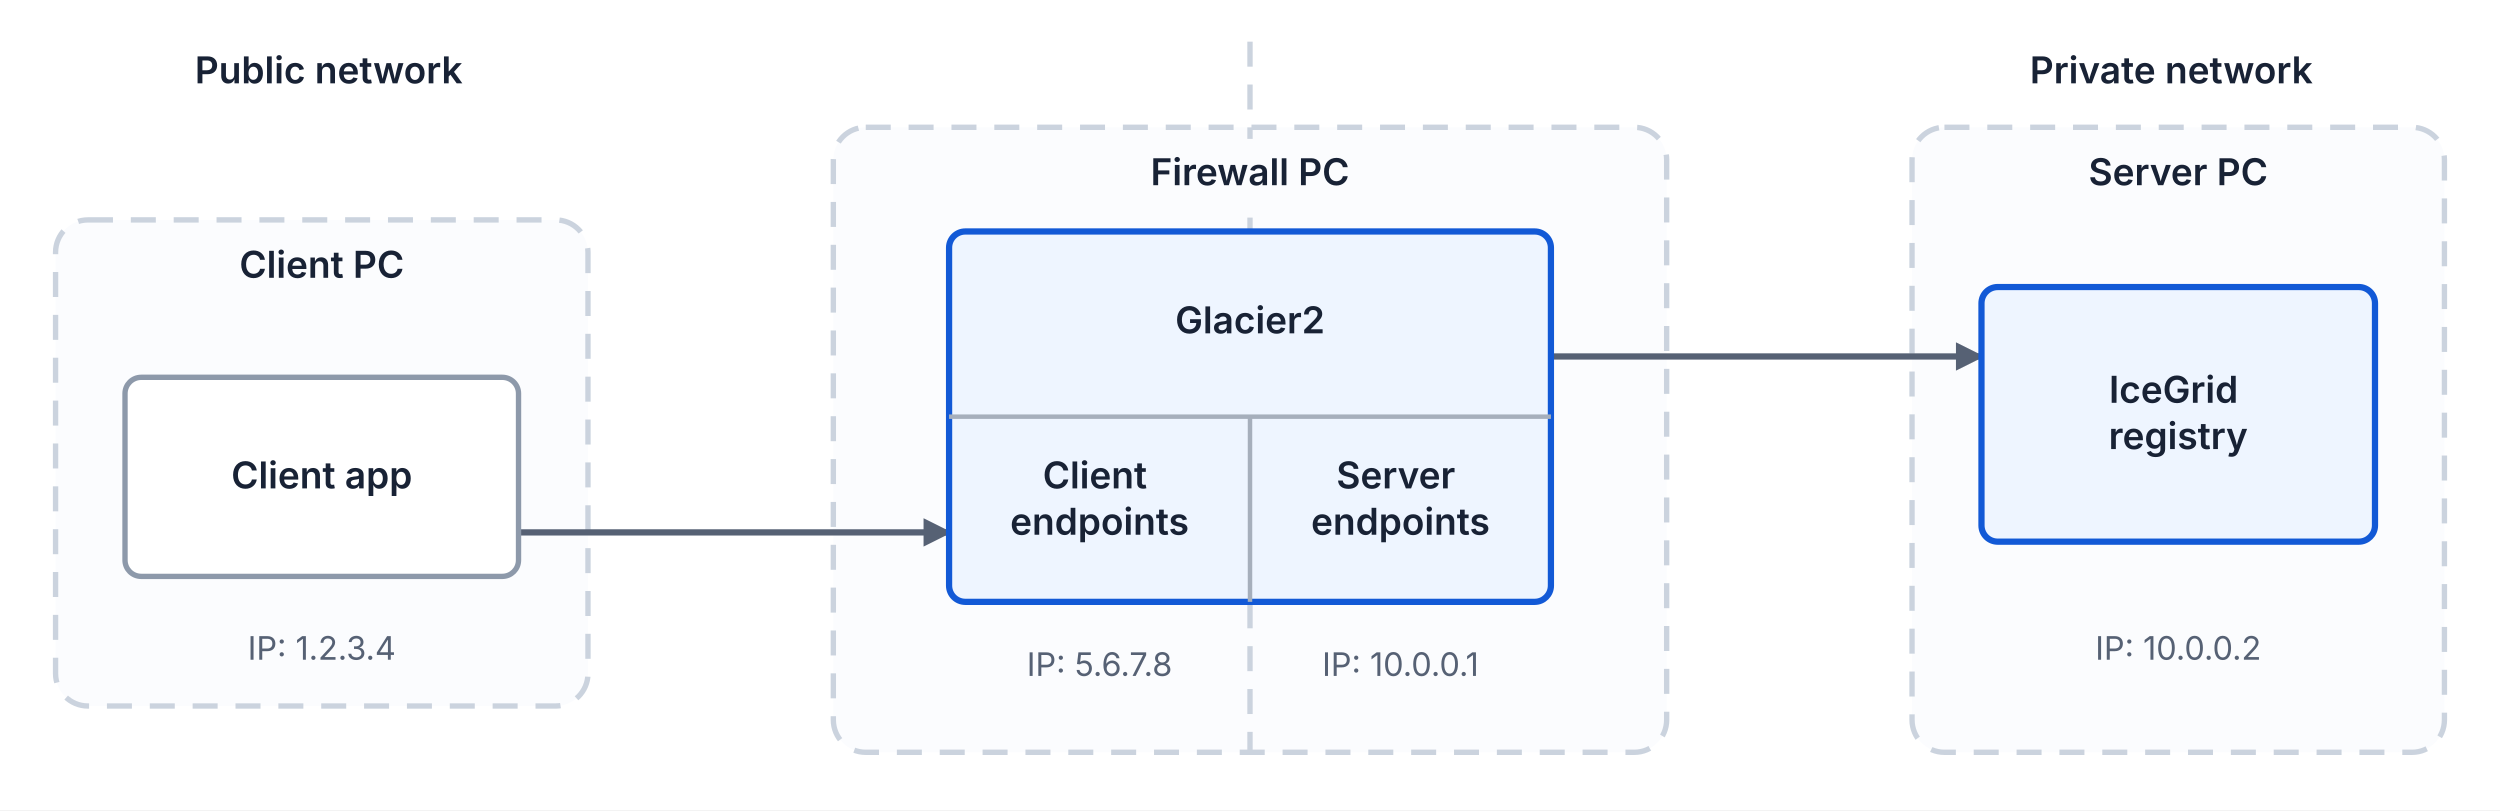
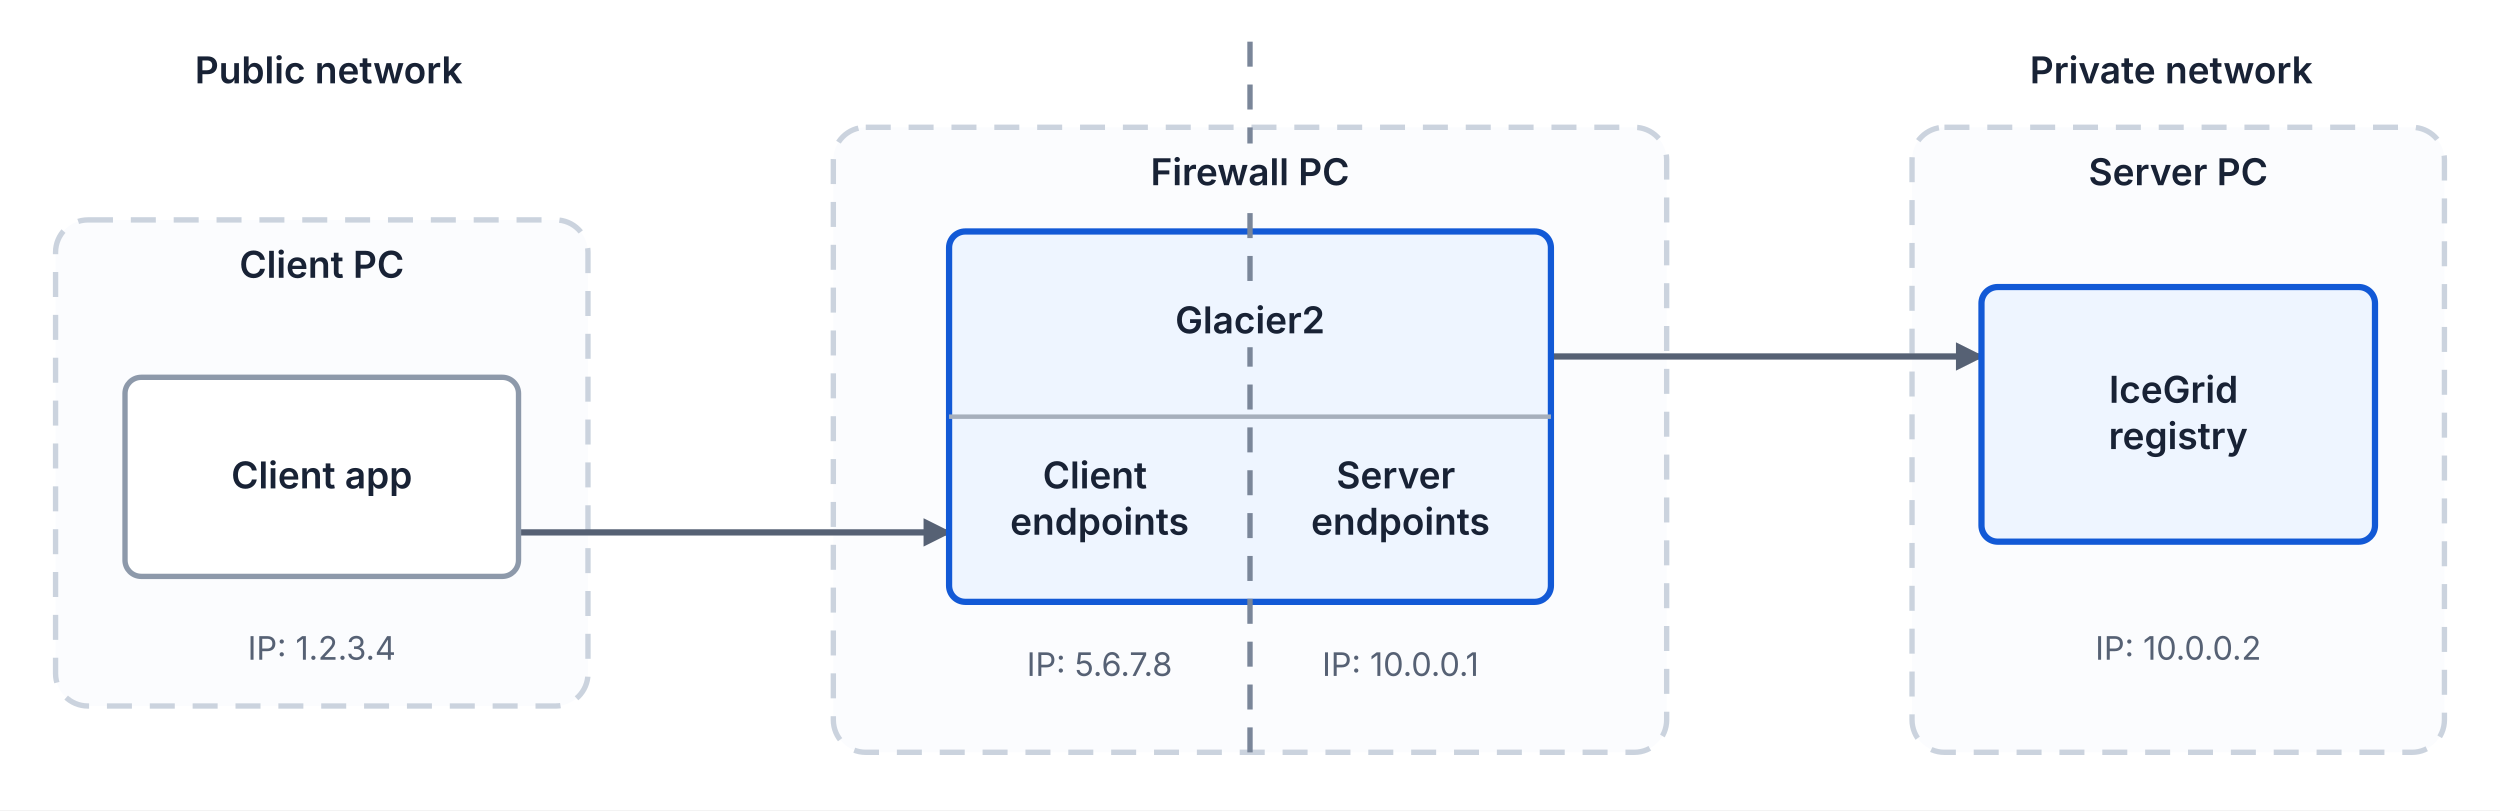
<svg xmlns="http://www.w3.org/2000/svg" width="700" height="226.85" viewBox="0 0 1080 350" role="img" aria-labelledby="title description">
  <defs>
    <marker id="arrow" viewBox="0 0 8 8" refX="7.2" refY="4" markerWidth="7" markerHeight="7" orient="auto-start-reverse">
      <path d="M 0 0 L 8 4 L 0 8 Z" fill="#566174" />
    </marker>
  </defs>
  <style>
    text {
      fill: #182235;
      font-family: Inter, ui-sans-serif, system-ui, -apple-system, BlinkMacSystemFont, "Segoe UI", sans-serif;
    }
    .label {
      font-size: 16px;
      font-weight: 600;
      text-anchor: middle;
    }
    .annotation {
      fill: #566174;
      font-size: 14px;
      text-anchor: middle;
    }
    .application {
      fill: #ffffff;
      stroke: #8d99aa;
      stroke-width: 1.5;
    }
    .runtime {
      fill: #eef5ff;
      stroke: #1259d6;
      stroke-width: 1.75;
    }
    .boundary {
      fill: #fbfcfe;
      stroke: #cbd3de;
      stroke-width: 1.5;
      stroke-dasharray: 7 5;
    }
+     .network-boundary {
+       fill: none;
+       stroke: #7a8699;
+       stroke-width: 1.5;
+       stroke-dasharray: 7 5;
+     }
    .connector {
      fill: none;
      stroke: #566174;
      stroke-width: 1.75;
      stroke-linecap: round;
      stroke-linejoin: round;
    }
    .one-way {
      marker-end: url(#arrow);
    }
    .divider {
      fill: none;
      stroke: #a6afbc;
      stroke-width: 1.25;
    }
  </style>
  <rect width="1080" height="350" fill="#ffffff" />
  <g id="boundaries" aria-hidden="true">
    <rect class="boundary" x="24" y="95" width="230" height="210" rx="14" vector-effect="non-scaling-stroke" />
    <rect class="boundary" x="360" y="55" width="360" height="270" rx="14" vector-effect="non-scaling-stroke" />
    <rect class="boundary" x="826" y="55" width="230" height="270" rx="14" vector-effect="non-scaling-stroke" />
-     <path class="boundary" d="M 540 18 V 60 M 540 94 V 326" vector-effect="non-scaling-stroke" />
  </g>
  <g id="connectors" aria-hidden="true">
    <path class="connector one-way" d="M 224 230 L 410 230" vector-effect="non-scaling-stroke" />
    <path class="connector one-way" d="M 670 154 H 856" vector-effect="non-scaling-stroke" />
  </g>
  <g id="components" aria-hidden="true">
    <rect class="application" x="54" y="163" width="170" height="86" rx="7" vector-effect="non-scaling-stroke" />
    <rect class="runtime" x="410" y="100" width="260" height="160" rx="7" vector-effect="non-scaling-stroke" />
-     <path class="divider" d="M 410 180 H 670 M 540.0 180 V 260" vector-effect="non-scaling-stroke" />
+     <path class="divider" d="M 410 180 H 670" vector-effect="non-scaling-stroke" />
    <rect class="runtime" x="856" y="124" width="170" height="110" rx="7" vector-effect="non-scaling-stroke" />
  </g>
  <g id="labels">
+     <path class="network-boundary" d="M 540 18 V 326" vector-effect="non-scaling-stroke" aria-hidden="true" />
+     <rect x="480" y="62" width="120" height="24" fill="#fbfcfe" aria-hidden="true" />
+     <rect x="495" y="126" width="90" height="24" fill="#eef5ff" aria-hidden="true" />
    <text class="label" x="142" y="36">Public network</text>
    <text class="label" x="938" y="36">Private network</text>
    <text class="label" x="139.0" y="120">Client PC</text>
    <text class="label" x="139.0" y="211.0">Client app</text>
    <text class="annotation" x="139" y="285">IP: 1.2.3.4</text>
    <text class="label" x="540.0" y="80">Firewall PC</text>
    <text class="label" x="540.0" y="144">Glacier2</text>
    <text class="label" x="475.0" y="211">
      <tspan x="475.0" dy="0">Client</tspan>
      <tspan x="475.0" dy="20">endpoints</tspan>
    </text>
    <text class="label" x="605.0" y="211">
      <tspan x="605.0" dy="0">Server</tspan>
      <tspan x="605.0" dy="20">endpoints</tspan>
    </text>
    <text class="annotation" x="475" y="292">IP: 5.6.7.8</text>
    <text class="annotation" x="605" y="292">IP: 10.0.0.1</text>
    <text class="label" x="941.0" y="80">Server PC</text>
    <text class="label" x="941.0" y="174.0">
      <tspan x="941.0" dy="0">IceGrid</tspan>
      <tspan x="941.0" dy="20">registry</tspan>
    </text>
    <text class="annotation" x="941" y="285">IP: 10.0.0.2</text>
  </g>
</svg>
